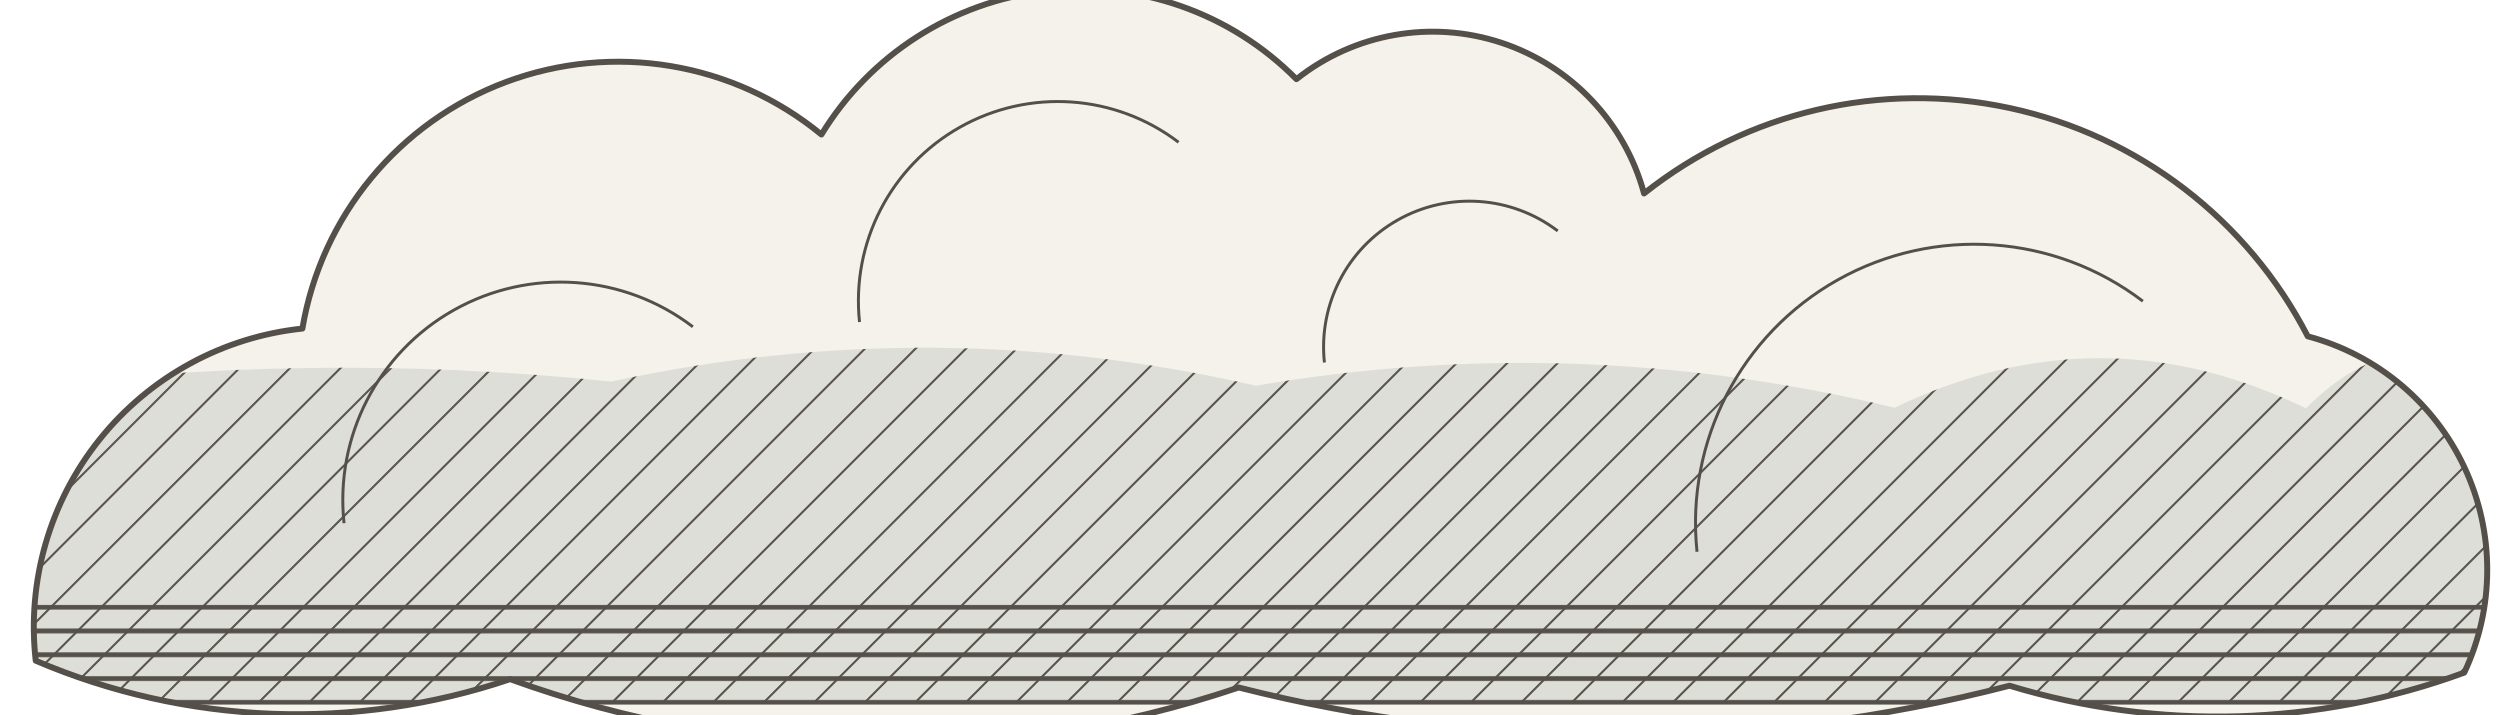
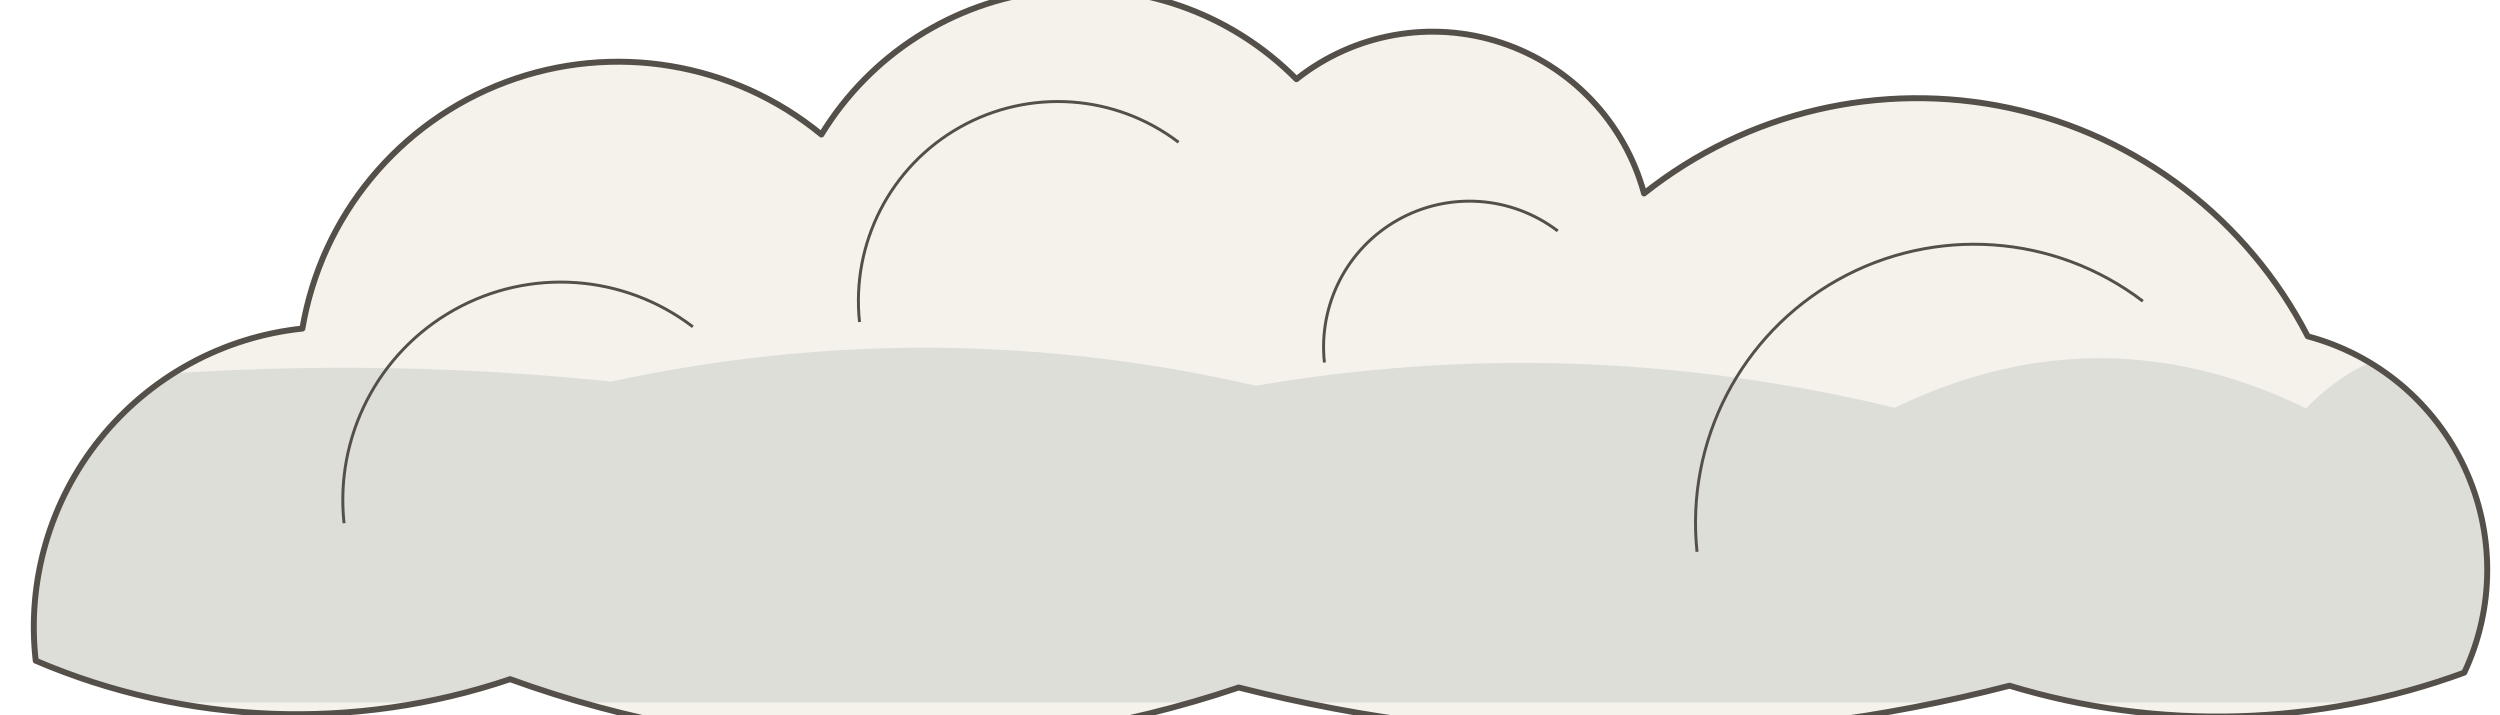
<svg xmlns="http://www.w3.org/2000/svg" width="420" height="120" viewBox="0 0 420 120">
  <defs>
-     <pattern id="t-fina" width="6" height="6" patternUnits="userSpaceOnUse" patternTransform="rotate(45)">
-       <line x1="0" y1="0" x2="0" y2="6" stroke="#544f49" stroke-width="0.7" />
-     </pattern>
-     <pattern id="t-media" width="3.6" height="3.6" patternUnits="userSpaceOnUse" patternTransform="rotate(45)">
-       <line x1="0" y1="0" x2="0" y2="3.6" stroke="#544f49" stroke-width="0.9" />
-     </pattern>
-     <pattern id="t-cruz" width="4" height="4" patternUnits="userSpaceOnUse" patternTransform="rotate(45)">
-       <line x1="0" y1="0" x2="0" y2="4" stroke="#544f49" stroke-width="0.9" />
-       <line x1="0" y1="0" x2="4" y2="0" stroke="#544f49" stroke-width="0.9" />
-     </pattern>
-     <pattern id="t-densa" width="2.8" height="2.8" patternUnits="userSpaceOnUse" patternTransform="rotate(30)">
-       <line x1="0" y1="0" x2="0" y2="2.8" stroke="#544f49" stroke-width="1.2" />
-       <line x1="0" y1="0" x2="2.8" y2="0" stroke="#544f49" stroke-width="1" />
-     </pattern>
-     <pattern id="t-horiz" width="8" height="4" patternUnits="userSpaceOnUse">
-       <line x1="0" y1="2" x2="8" y2="2" stroke="#544f49" stroke-width="0.8" />
-     </pattern>
-     <pattern id="t-vert" width="4" height="8" patternUnits="userSpaceOnUse">
-       <line x1="2" y1="0" x2="2" y2="8" stroke="#544f49" stroke-width="0.8" />
-     </pattern>
-     <pattern id="t-puntos" width="4" height="4" patternUnits="userSpaceOnUse">
-       <circle cx="2" cy="2" r="0.8" fill="#544f49" />
-     </pattern>
-     <pattern id="t-puntos-ralos" width="7" height="7" patternUnits="userSpaceOnUse">
-       <circle cx="2" cy="2" r="0.7" fill="#544f49" />
-       <circle cx="5.5" cy="5.5" r="0.6" fill="#544f49" />
-     </pattern>
-     <pattern id="t-madera" width="40" height="6" patternUnits="userSpaceOnUse">
-       <path d="M0,3 C10,2 20,4 40,3" stroke="#544f49" stroke-width="0.6" fill="none" />
-     </pattern>
-     <pattern id="t-tejido" width="6.5" height="6.5" patternUnits="userSpaceOnUse">
-       <path d="M0,3.2 H6.5 M3.2,0 V6.5" stroke="#544f49" stroke-width="0.4" />
-     </pattern>
-     <pattern id="t-madera-v" width="6" height="40" patternUnits="userSpaceOnUse">
-       <path d="M3,0 C2,10 4,20 3,40" stroke="#544f49" stroke-width="0.6" fill="none" />
+     <pattern id="rayado" width="9" height="9" patternUnits="userSpaceOnUse" patternTransform="rotate(45)">
+       <line x1="0" y1="0" x2="0" y2="9" stroke="#544f49" stroke-width="1.2" />
    </pattern>
  </defs>
  <clipPath id="c-nube-b">
    <path d="M6,111 A50.4,50.4 0 0 1 50.8,55.2 A53.8,53.8 0 0 1 138,22.6 A51,51 0 0 1 217.8,13.3 A36.8,36.8 0 0 1 276.2,32.5 A73.8,73.8 0 0 1 387.7,56.5 A40.6,40.6 0 0 1 414,113 A120.2,120.2 0 0 1 337.6,115.2 A260.6,260.6 0 0 1 208.1,115.5 A185.1,185.1 0 0 1 85.7,114.1 A111.7,111.7 0 0 1 6,111 Z" />
  </clipPath>
  <path d="M6,111 A50.4,50.4 0 0 1 50.8,55.2 A53.8,53.8 0 0 1 138,22.6 A51,51 0 0 1 217.8,13.3 A36.8,36.8 0 0 1 276.2,32.5 A73.8,73.8 0 0 1 387.7,56.5 A40.6,40.6 0 0 1 414,113 A120.2,120.2 0 0 1 337.6,115.2 A260.6,260.6 0 0 1 208.1,115.5 A185.1,185.1 0 0 1 85.7,114.1 A111.7,111.7 0 0 1 6,111 Z" fill="#f4f2ea" />
  <g clip-path="url(#c-nube-b)">
    <path d="M0,118 L0,65.6 Q51.4,58.8 102.7,64.1 Q156.9,52.4 211,64.8 Q264.7,55.6 318.3,68.5 Q352.9,51.8 387.4,68.6 Q403.7,52.2 420,64.9 L420,118 Z" fill="#deded9" />
-     <path d="M0,118 L0,65.6 Q51.4,58.8 102.7,64.1 Q156.9,52.4 211,64.8 Q264.7,55.6 318.3,68.5 Q352.9,51.8 387.4,68.6 Q403.7,52.2 420,64.9 L420,118 Z" fill="url(#t-fina)" />
-     <rect x="0" y="101.6" width="420" height="16.8" fill="url(#t-horiz)" />
  </g>
  <path d="M57.8,87.9 A36.6,36.6 0 0 1 116.4,54.9 M144.4,54.1 A33.5,33.5 0 0 1 198,23.9 M222.5,60.9 A24.5,24.5 0 0 1 261.7,38.8 M285.1,92.7 A46.8,46.8 0 0 1 360,50.6" stroke="#544f49" stroke-width="0.5" fill="none" />
  <path d="M6,111 A50.4,50.4 0 0 1 50.8,55.2 A53.8,53.8 0 0 1 138,22.6 A51,51 0 0 1 217.8,13.3 A36.8,36.8 0 0 1 276.2,32.5 A73.8,73.8 0 0 1 387.7,56.5 A40.6,40.6 0 0 1 414,113 A120.2,120.2 0 0 1 337.6,115.2 A260.6,260.6 0 0 1 208.1,115.5 A185.1,185.1 0 0 1 85.7,114.1 A111.7,111.7 0 0 1 6,111 Z" fill="none" stroke="#544f49" stroke-width="1" stroke-linejoin="round" />
</svg>
